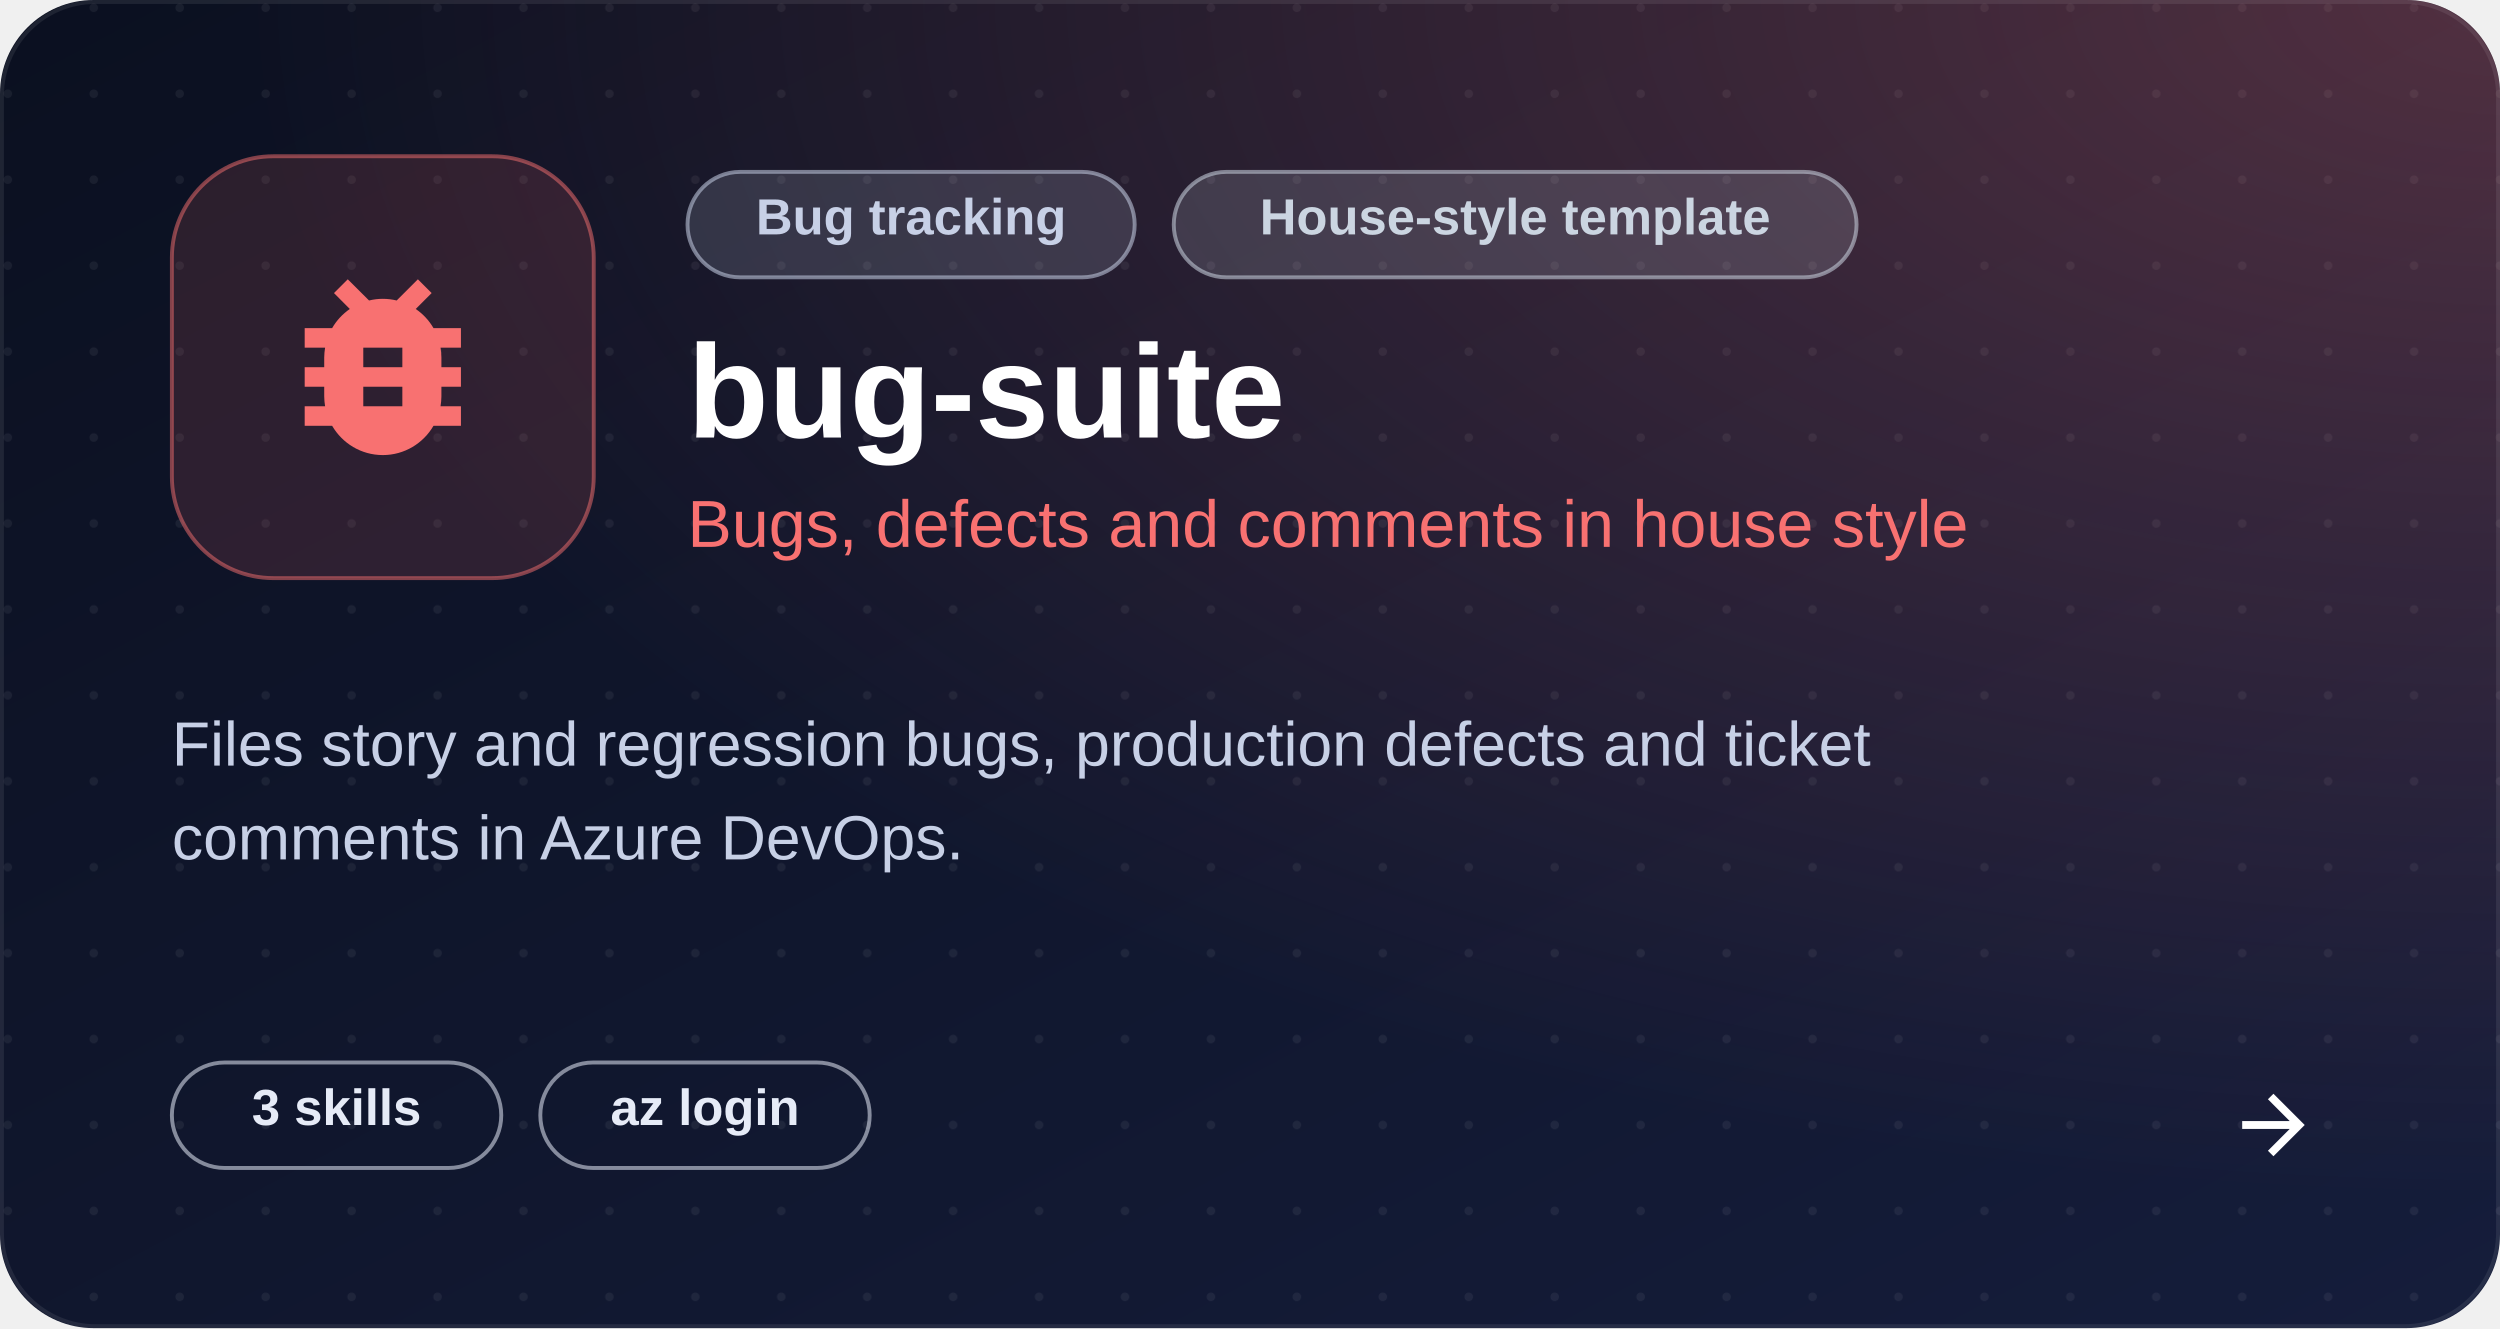
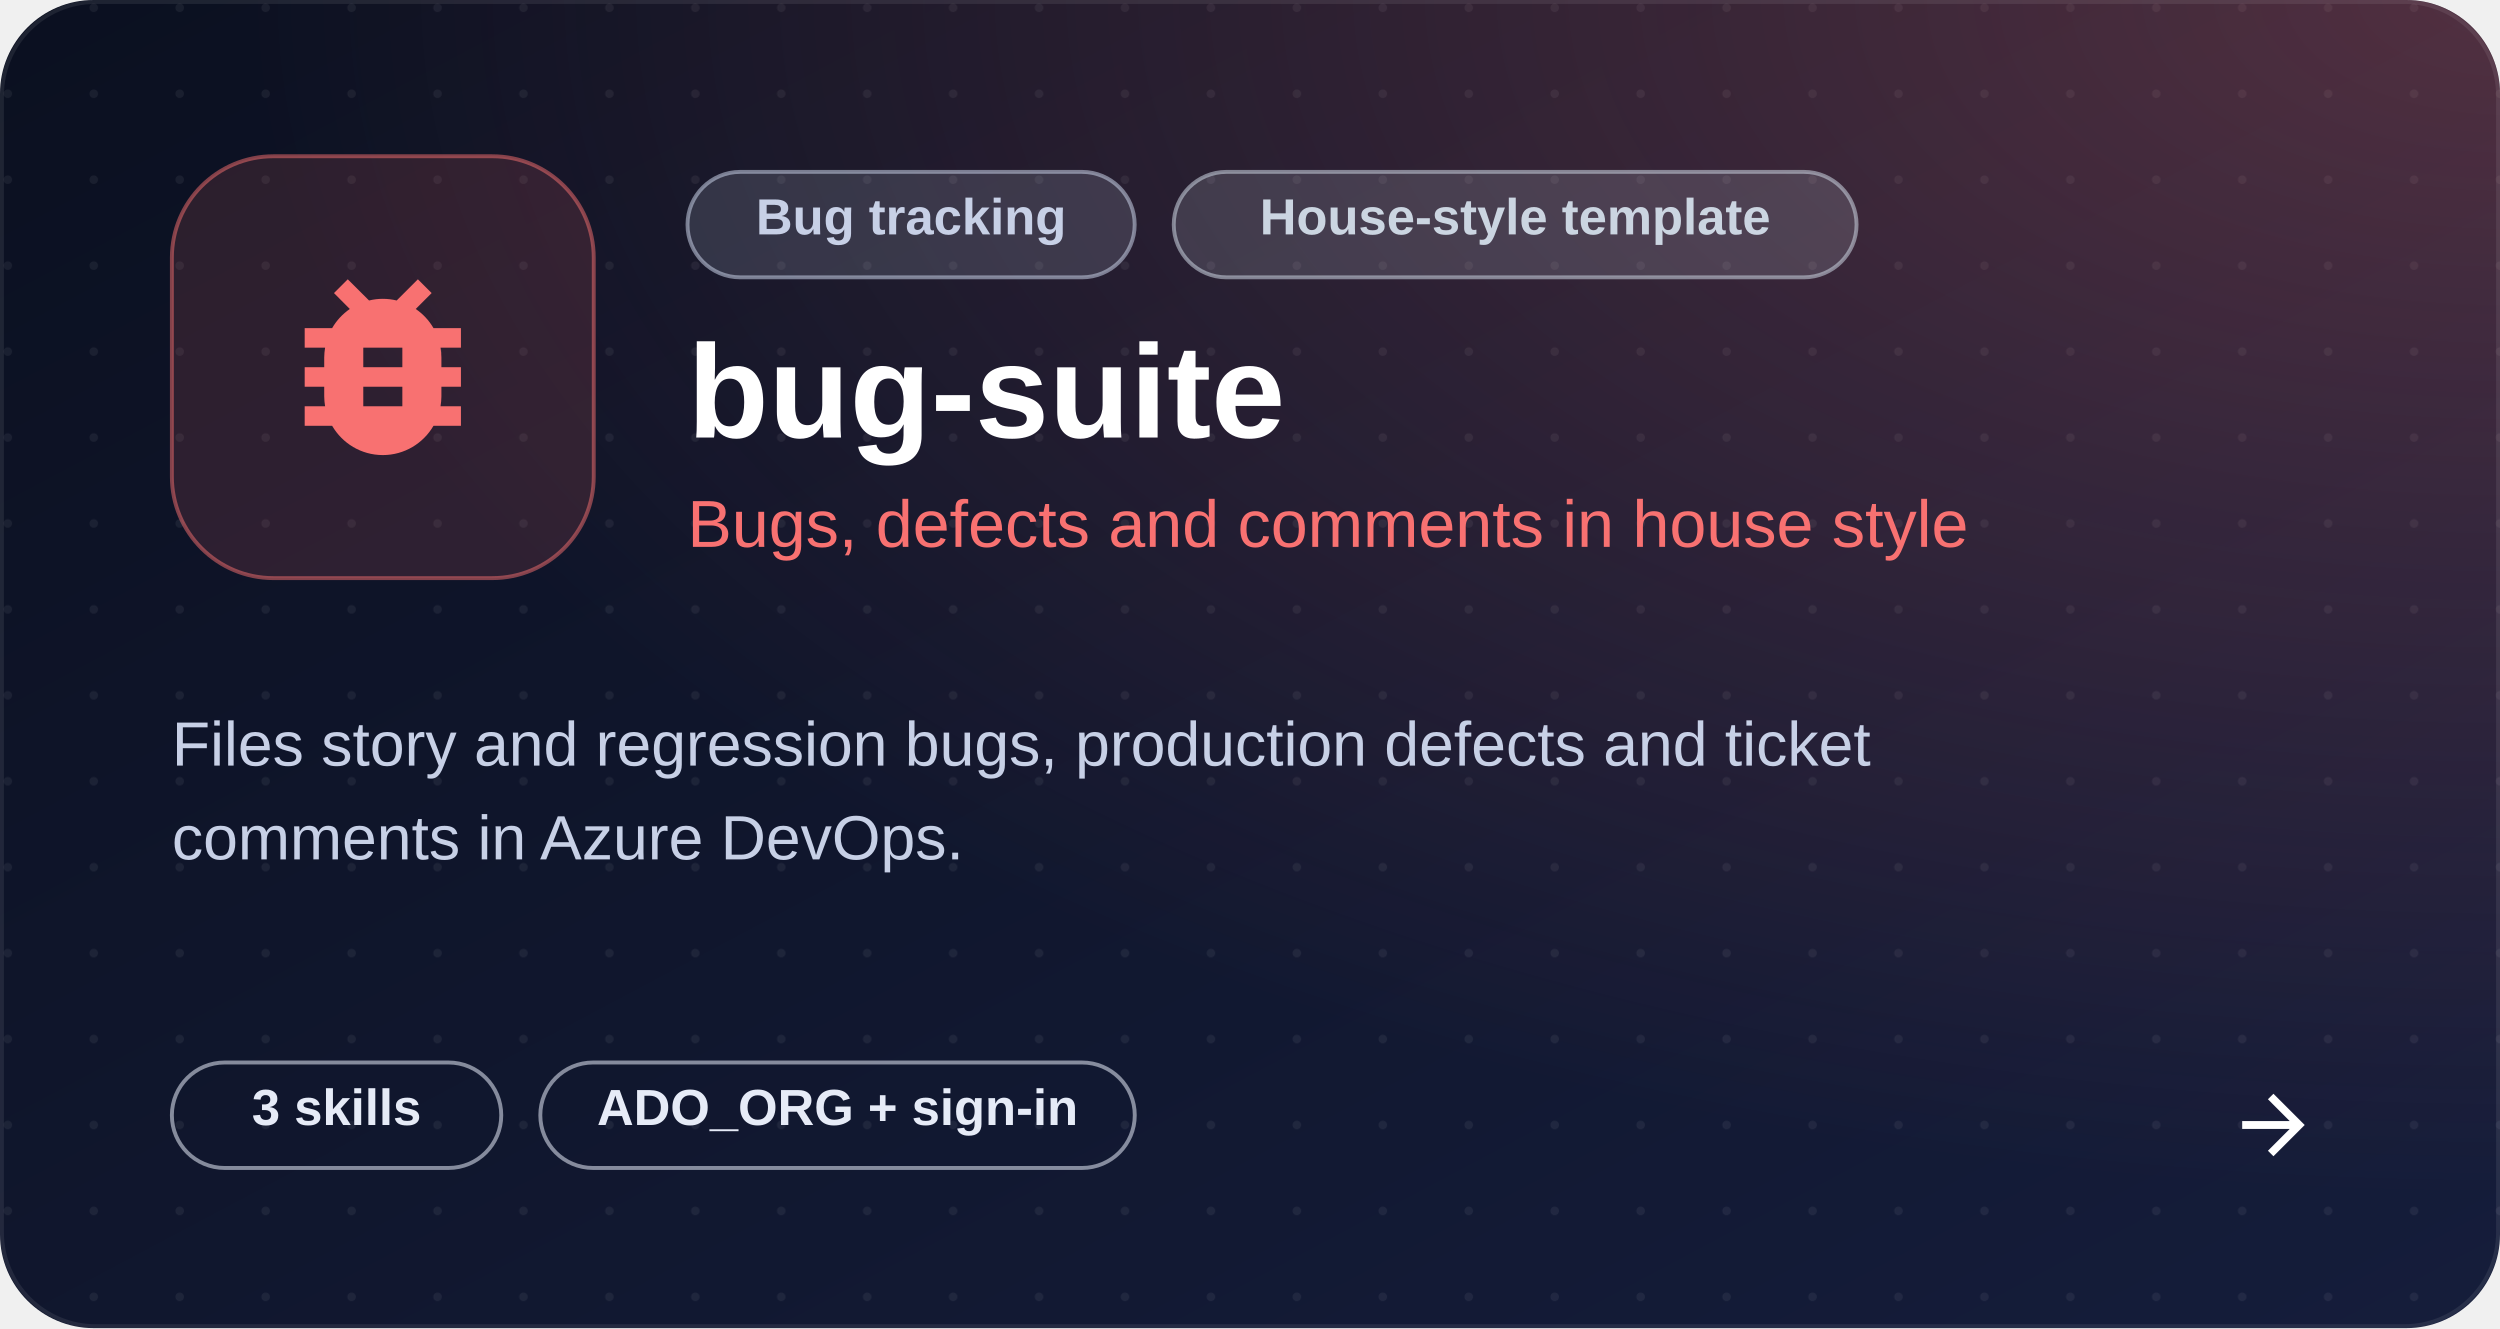
<svg xmlns="http://www.w3.org/2000/svg" width="640" height="340" viewBox="0 0 640 340" role="img" aria-label="bug-suite: Bugs, defects and comments in house style" font-family="'Segoe UI', -apple-system, 'Helvetica Neue', Arial, sans-serif">
  <defs>
    <linearGradient id="c-bug-suite-bg" x1="0" y1="0" x2="1" y2="1">
      <stop offset="0" stop-color="#0b1020" />
      <stop offset="1" stop-color="#151d3b" />
    </linearGradient>
    <radialGradient id="c-bug-suite-glow" cx="1" cy="0" r="0.9">
      <stop offset="0" stop-color="#f87171" stop-opacity=".28" />
      <stop offset="1" stop-color="#f87171" stop-opacity="0" />
    </radialGradient>
    <pattern id="c-bug-suite-dots" width="22" height="22" patternUnits="userSpaceOnUse">
      <circle cx="2" cy="2" r="1.1" fill="#ffffff" fill-opacity=".06" />
    </pattern>
  </defs>
  <rect width="640" height="340" rx="24" fill="url(#c-bug-suite-bg)" />
  <rect width="640" height="340" rx="24" fill="url(#c-bug-suite-dots)" />
  <rect width="640" height="340" rx="24" fill="url(#c-bug-suite-glow)" />
  <rect x=".5" y=".5" width="639" height="339" rx="24" fill="none" stroke="#ffffff" stroke-opacity=".08" />
  <rect x="44" y="40" width="108" height="108" rx="26" fill="#f87171" fill-opacity=".14" stroke="#f87171" stroke-opacity=".5" />
  <g transform="translate(68 64) scale(2.5)" fill="#f87171">
    <path d="M20 8h-2.81c-.45-.78-1.07-1.45-1.82-1.96L17 4.41 15.59 3l-2.17 2.17C12.96 5.06 12.49 5 12 5s-.96.06-1.41.17L8.41 3 7 4.41l1.62 1.63C7.88 6.55 7.26 7.22 6.81 8H4v2h2.09c-.05.33-.09.66-.09 1v1H4v2h2v1c0 .34.04.67.09 1H4v2h2.81c1.04 1.79 2.97 3 5.19 3s4.15-1.21 5.19-3H20v-2h-2.09c.05-.33.09-.66.09-1v-1h2v-2h-2v-1c0-.34-.04-.67-.09-1H20zm-6 8h-4v-2h4zm0-4h-4v-2h4z" />
  </g>
  <rect x="176" y="44" width="114.48" height="27" rx="13.5" fill="#c7d0e6" fill-opacity="0.16" stroke="#c7d0e6" stroke-opacity=".55" />
  <text x="233.24" y="60" text-anchor="middle" font-size="13" font-weight="600" fill="#c7d0e6">Bug tracking</text>
  <rect x="300.48" y="44" width="174.8" height="27" rx="13.5" fill="#cbd5e1" fill-opacity="0.16" stroke="#cbd5e1" stroke-opacity=".55" />
  <text x="387.88" y="60" text-anchor="middle" font-size="13" font-weight="600" fill="#cbd5e1">House-style template</text>
  <text x="176" y="112" font-size="34" font-weight="700" fill="#ffffff">bug-suite</text>
  <text x="176" y="140" font-size="17" font-weight="500" fill="#f87171">Bugs, defects and comments in house style</text>
  <text x="44" y="196" font-size="16" fill="#c7d0e6">Files story and regression bugs, production defects and ticket</text>
  <text x="44" y="220" font-size="16" fill="#c7d0e6">comments in Azure DevOps.</text>
  <rect x="44" y="272" width="84.32" height="27" rx="13.5" fill="#e6ebf7" fill-opacity="0" stroke="#e6ebf7" stroke-opacity=".55" />
  <text x="86.16" y="288" text-anchor="middle" font-size="13" font-weight="600" fill="#e6ebf7">3 skills</text>
-   <rect x="138.32" y="272" width="84.32" height="27" rx="13.5" fill="#e6ebf7" fill-opacity="0" stroke="#e6ebf7" stroke-opacity=".55" />
-   <text x="180.48" y="288" text-anchor="middle" font-size="13" font-weight="600" fill="#e6ebf7">az login</text>
+   <rect x="138.32" y="272" width="152.18" height="27" rx="13.5" fill="#e6ebf7" fill-opacity="0" stroke="#e6ebf7" stroke-opacity=".55" />
+   <text x="214.41" y="288" text-anchor="middle" font-size="13" font-weight="600" fill="#e6ebf7">ADO_ORG + sign-in</text>
  <g transform="translate(570 276) scale(1)" fill="#ffffff">
    <path d="m12 4-1.41 1.41L16.17 11H4v2h12.17l-5.58 5.59L12 20l8-8z" />
  </g>
</svg>
